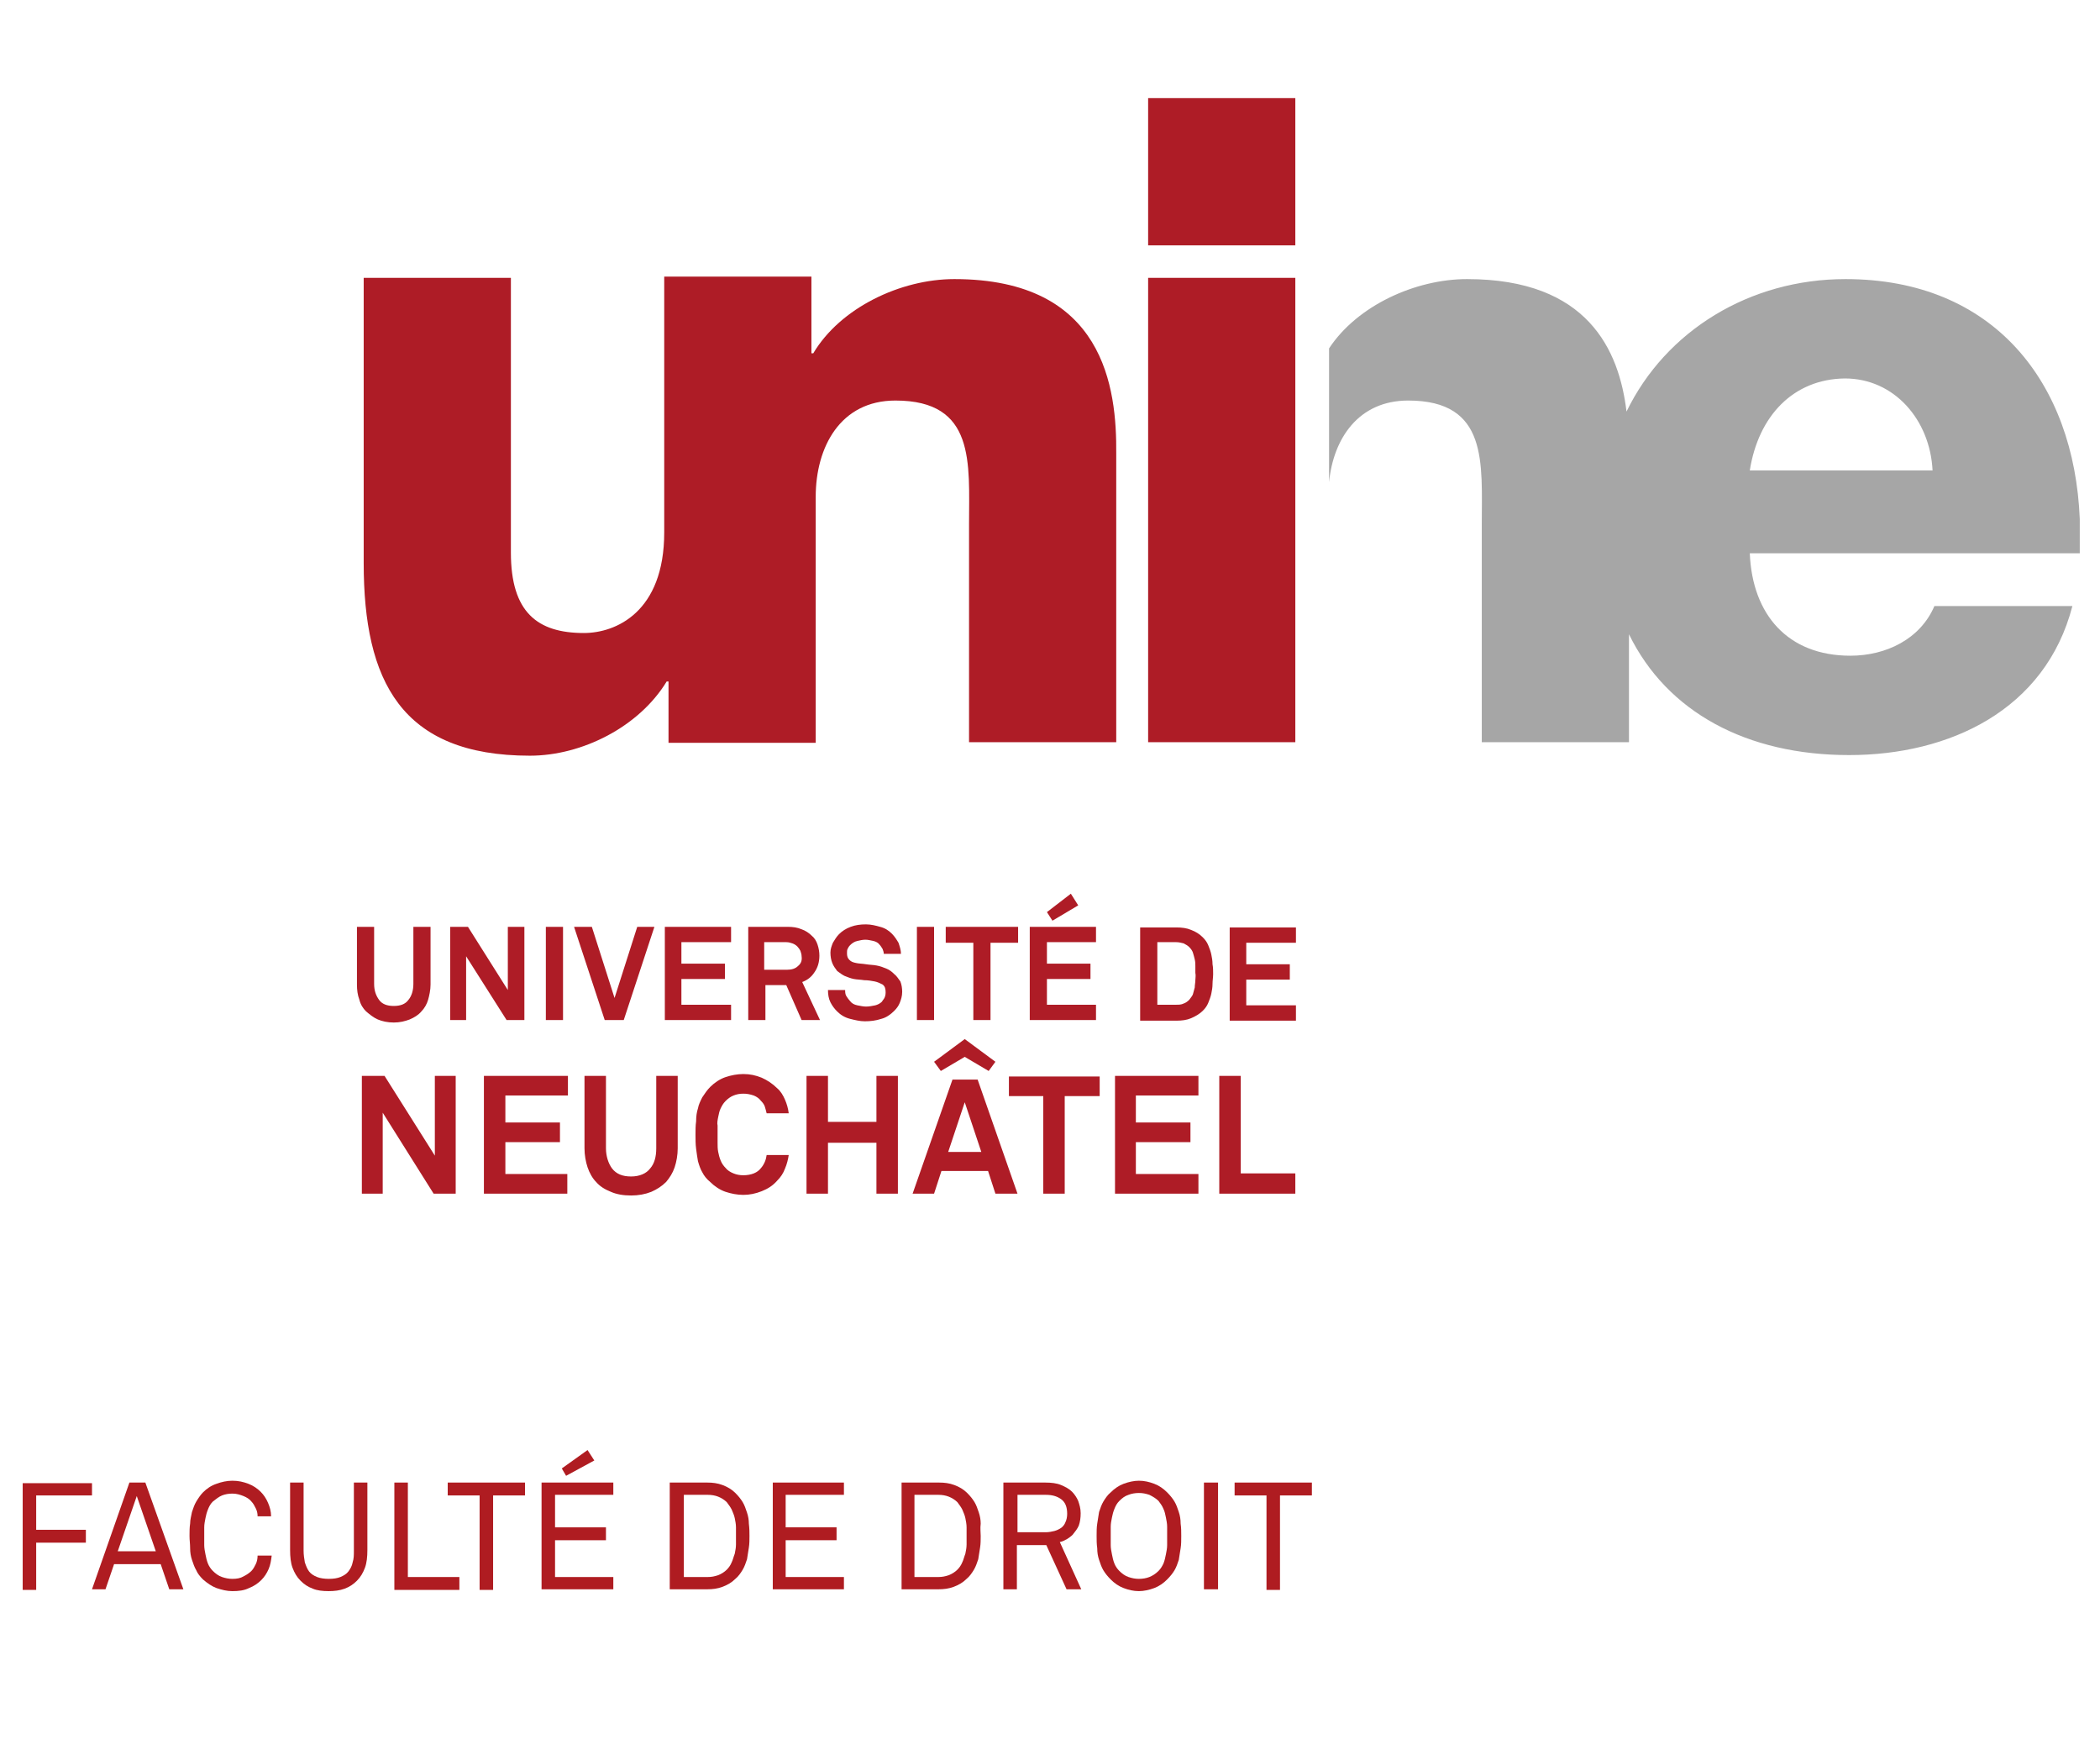
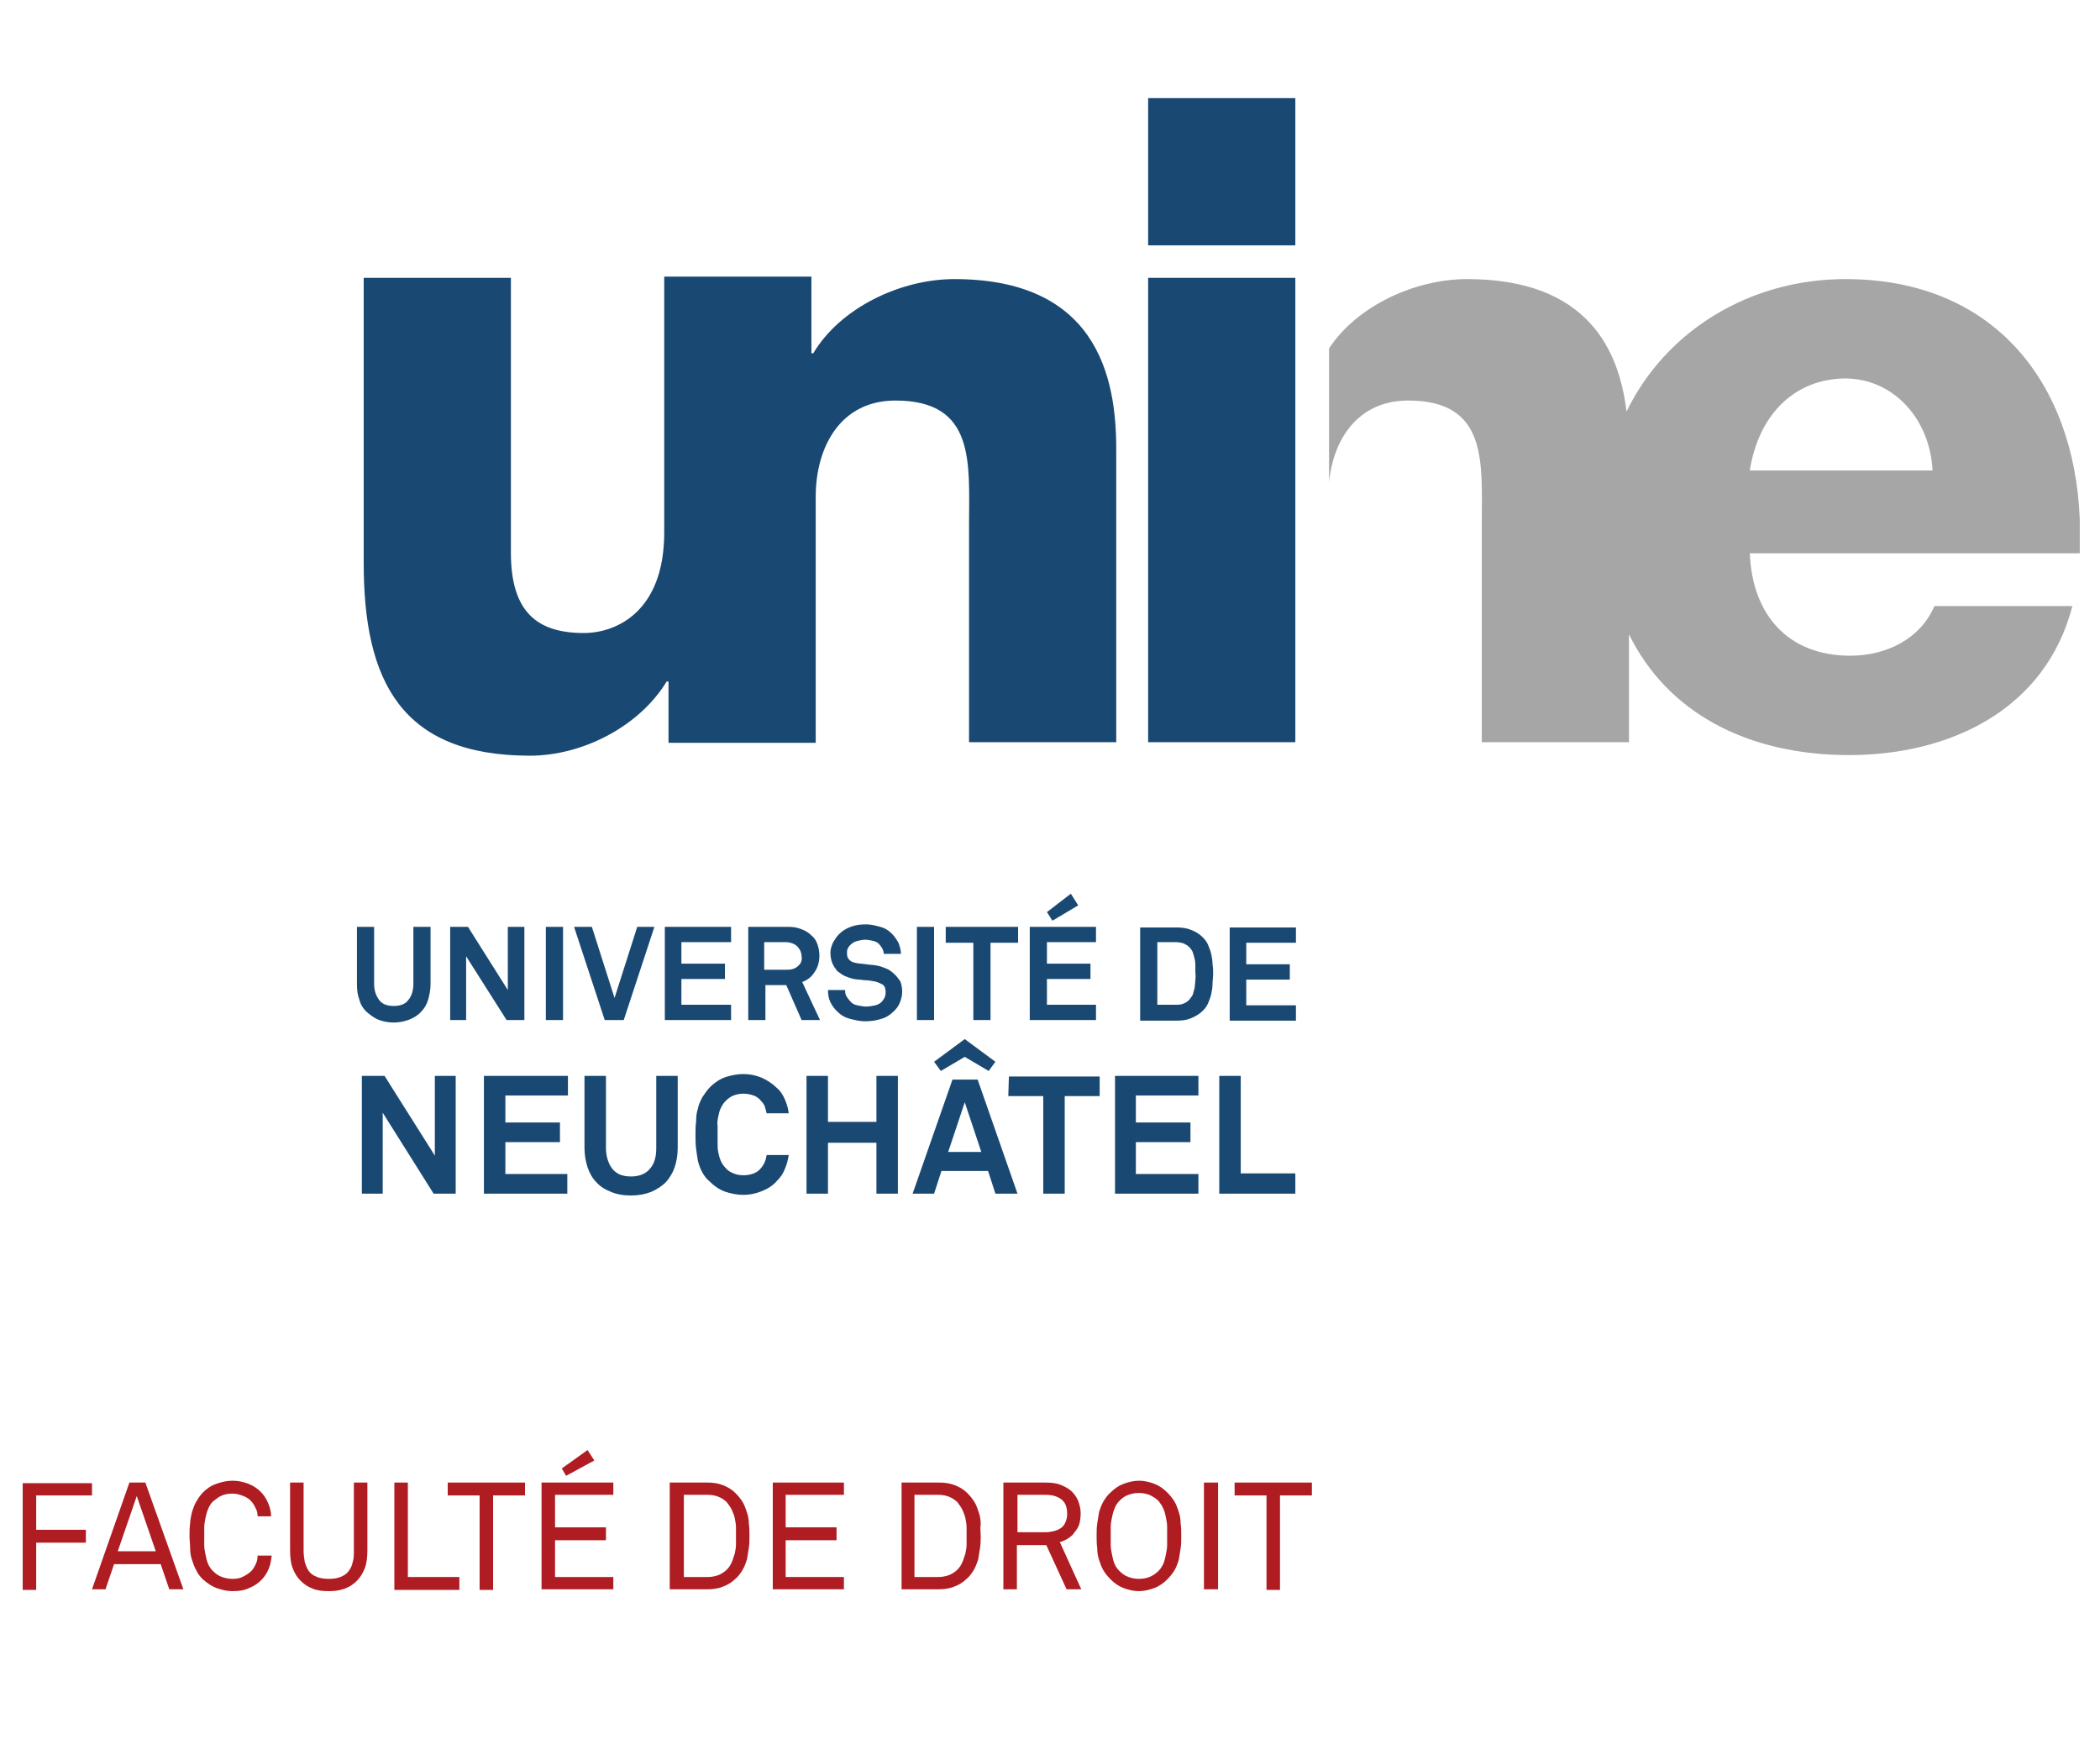
<svg xmlns="http://www.w3.org/2000/svg" version="1.1" id="Calque_1" x="0px" y="0px" viewBox="0 0 342.4 283.5" style="enable-background:new 0 0 342.4 283.5;" xml:space="preserve">
  <style type="text/css">
	.st0{fill:#AF1C21;}
- 	.st1{fill:#AE1C26;}
+ 	.st1{fill:#194972;}
	.st2{fill:#A6A6A6;}
</style>
  <g>
    <g>
-       <g>
-         <path class="st0" d="M5.9,243.7v5.7H14v2.1H5.9v7.7H3.7v-17.4h11.3v2H5.9z" />
-         <path class="st0" d="M27.6,259.1l-1.4-4.1h-7.6l-1.4,4.1H15l6.1-17.4h2.6l6.2,17.4H27.6z M22.3,243.9l-3.1,9h6.2L22.3,243.9z" />
-         <path class="st0" d="M43.8,255.8c-0.3,0.7-0.7,1.3-1.2,1.8c-0.5,0.5-1.2,1-2,1.3c-0.8,0.4-1.7,0.5-2.7,0.5     c-0.9,0-1.7-0.2-2.6-0.5c-0.8-0.3-1.5-0.8-2.2-1.4c-0.5-0.5-0.9-1-1.1-1.5c-0.3-0.5-0.5-1.1-0.7-1.7c-0.2-0.6-0.3-1.2-0.3-1.9     c0-0.7-0.1-1.3-0.1-2c0-0.7,0-1.4,0.1-2c0-0.7,0.2-1.3,0.3-1.9c0.2-0.6,0.4-1.2,0.7-1.7c0.3-0.5,0.7-1.1,1.1-1.5     c0.6-0.6,1.3-1.1,2.2-1.4c0.8-0.3,1.7-0.5,2.6-0.5c1,0,1.8,0.2,2.6,0.5c0.8,0.3,1.5,0.8,2,1.3c0.5,0.5,0.9,1.1,1.2,1.8     c0.3,0.7,0.5,1.4,0.5,2.2H42c0-0.5-0.1-0.9-0.3-1.3c-0.2-0.4-0.4-0.8-0.7-1.1c-0.3-0.4-0.8-0.7-1.3-0.9c-0.5-0.2-1.1-0.4-1.8-0.4     c-0.6,0-1.2,0.1-1.7,0.3s-1,0.6-1.5,1c-0.4,0.4-0.6,0.8-0.8,1.3c-0.2,0.5-0.3,0.9-0.4,1.4c-0.1,0.5-0.2,1-0.2,1.5     c0,0.5,0,1,0,1.5c0,0.5,0,0.9,0,1.4c0,0.5,0.1,1,0.2,1.5c0.1,0.5,0.2,1,0.4,1.5c0.2,0.5,0.5,0.9,0.8,1.2c0.4,0.4,0.9,0.8,1.5,1     c0.6,0.2,1.1,0.3,1.7,0.3c0.7,0,1.3-0.1,1.8-0.4c0.6-0.3,1-0.6,1.3-0.9c0.3-0.3,0.5-0.7,0.7-1.1c0.2-0.4,0.3-0.9,0.3-1.4h2.3     C44.2,254.4,44.1,255.1,43.8,255.8z" />
-         <path class="st0" d="M59.5,255.6c-0.3,0.8-0.7,1.5-1.3,2.1c-0.6,0.6-1.2,1-2,1.3c-0.8,0.3-1.7,0.4-2.6,0.4c-1,0-1.9-0.1-2.6-0.4     c-0.8-0.3-1.4-0.7-2-1.3c-0.6-0.6-1-1.3-1.3-2.1c-0.3-0.8-0.4-1.8-0.4-2.9v-11h2.2v11.1c0,0.7,0.1,1.3,0.2,1.9     c0.2,0.6,0.4,1.1,0.7,1.5c0.3,0.4,0.8,0.7,1.3,0.9c0.5,0.2,1.2,0.3,1.9,0.3c0.8,0,1.4-0.1,1.9-0.3c0.5-0.2,1-0.5,1.3-0.9     c0.3-0.4,0.6-0.9,0.7-1.5c0.2-0.6,0.2-1.2,0.2-1.9v-11.1h2.2v11C59.9,253.8,59.8,254.8,59.5,255.6z" />
-         <path class="st0" d="M64.3,259.1v-17.4h2.2v15.4h8.4v2.1H64.3z" />
-         <path class="st0" d="M80.4,243.8v15.4h-2.2v-15.4H73v-2.1h12.6v2.1H80.4z" />
-         <path class="st0" d="M88.3,259.1v-17.4H100v2h-9.5v5.3h8.3v2.1h-8.3v6h9.5v2H88.3z M92.3,240.6l-0.7-1.2l4.2-3l1.1,1.7     L92.3,240.6z" />
-         <path class="st0" d="M122.2,250.4c0,0.6,0,1.3-0.1,1.9c-0.1,0.6-0.2,1.3-0.3,1.9c-0.2,0.6-0.4,1.2-0.7,1.7     c-0.3,0.5-0.7,1.1-1.2,1.5c-0.6,0.6-1.3,1-2.1,1.3c-0.8,0.3-1.6,0.4-2.5,0.4h-6.1v-17.4h6.1c0.9,0,1.7,0.1,2.5,0.4     c0.8,0.3,1.5,0.7,2.1,1.3c0.5,0.5,0.9,1,1.2,1.5c0.3,0.5,0.5,1.1,0.7,1.7c0.2,0.6,0.3,1.2,0.3,1.8     C122.2,249.2,122.2,249.8,122.2,250.4z M120,250.4c0-0.5,0-0.9,0-1.4c0-0.5-0.1-1-0.2-1.5c-0.1-0.5-0.3-0.9-0.5-1.4     c-0.2-0.4-0.5-0.8-0.8-1.2c-0.4-0.4-0.9-0.7-1.4-0.9c-0.5-0.2-1.1-0.3-1.7-0.3h-3.9v13.4h3.9c0.6,0,1.1-0.1,1.7-0.3     c0.5-0.2,1-0.5,1.4-0.9c0.3-0.3,0.6-0.7,0.8-1.2c0.2-0.4,0.3-0.9,0.5-1.4c0.1-0.5,0.2-1,0.2-1.5C120,251.4,120,250.9,120,250.4z" />
-         <path class="st0" d="M126,259.1v-17.4h11.6v2h-9.5v5.3h8.3v2.1h-8.3v6h9.5v2H126z" />
-         <path class="st0" d="M159.9,250.4c0,0.6,0,1.3-0.1,1.9c-0.1,0.6-0.2,1.3-0.3,1.9c-0.2,0.6-0.4,1.2-0.7,1.7     c-0.3,0.5-0.7,1.1-1.2,1.5c-0.6,0.6-1.3,1-2.1,1.3c-0.8,0.3-1.6,0.4-2.5,0.4H147v-17.4h6.1c0.9,0,1.7,0.1,2.5,0.4     c0.8,0.3,1.5,0.7,2.1,1.3c0.5,0.5,0.9,1,1.2,1.5c0.3,0.5,0.5,1.1,0.7,1.7c0.2,0.6,0.3,1.2,0.3,1.8     C159.8,249.2,159.9,249.8,159.9,250.4z M157.6,250.4c0-0.5,0-0.9,0-1.4c0-0.5-0.1-1-0.2-1.5c-0.1-0.5-0.3-0.9-0.5-1.4     c-0.2-0.4-0.5-0.8-0.8-1.2c-0.4-0.4-0.9-0.7-1.4-0.9c-0.5-0.2-1.1-0.3-1.7-0.3h-3.9v13.4h3.9c0.6,0,1.1-0.1,1.7-0.3     c0.5-0.2,1-0.5,1.4-0.9c0.3-0.3,0.6-0.7,0.8-1.2c0.2-0.4,0.3-0.9,0.5-1.4c0.1-0.5,0.2-1,0.2-1.5     C157.6,251.4,157.6,250.9,157.6,250.4z" />
-         <path class="st0" d="M173.9,259.1l-3.3-7.2h-4.8v7.2h-2.2v-17.4h6.8c1,0,1.9,0.1,2.6,0.4c0.7,0.3,1.3,0.6,1.8,1.1     c0.4,0.4,0.8,1,1,1.5c0.2,0.6,0.4,1.2,0.4,2c0,0.8-0.1,1.4-0.3,2c-0.2,0.5-0.6,1-1,1.5c-0.3,0.3-0.6,0.5-0.9,0.7     c-0.4,0.2-0.7,0.4-1.2,0.5l3.5,7.7H173.9z M174,246.8c0-1.1-0.3-1.9-1-2.4c-0.7-0.5-1.5-0.7-2.5-0.7h-4.6v6.1h4.6     c0.5,0,1-0.1,1.4-0.2c0.4-0.1,0.8-0.3,1.1-0.5c0.3-0.2,0.6-0.6,0.7-0.9C173.9,247.8,174,247.3,174,246.8z" />
-         <path class="st0" d="M192.6,250.4c0,0.7,0,1.4-0.1,2c-0.1,0.7-0.2,1.3-0.3,1.9c-0.2,0.6-0.4,1.2-0.7,1.7c-0.3,0.5-0.7,1-1.2,1.5     c-0.6,0.6-1.3,1.1-2.1,1.4c-0.8,0.3-1.7,0.5-2.5,0.5c-0.9,0-1.7-0.2-2.5-0.5c-0.8-0.3-1.5-0.8-2.1-1.4c-0.5-0.5-0.9-1-1.2-1.5     c-0.3-0.5-0.5-1.1-0.7-1.7c-0.2-0.6-0.3-1.2-0.3-1.9c-0.1-0.7-0.1-1.3-0.1-2c0-0.7,0-1.4,0.1-2c0.1-0.7,0.2-1.3,0.3-1.9     c0.2-0.6,0.4-1.2,0.7-1.7c0.3-0.5,0.7-1.1,1.2-1.5c0.6-0.6,1.3-1.1,2.1-1.4c0.8-0.3,1.7-0.5,2.5-0.5c0.9,0,1.7,0.2,2.5,0.5     c0.8,0.3,1.5,0.8,2.1,1.4c0.5,0.5,0.9,1,1.2,1.5c0.3,0.5,0.5,1.1,0.7,1.7c0.2,0.6,0.3,1.2,0.3,1.9     C192.6,249.1,192.6,249.7,192.6,250.4z M190.3,250.4c0-0.5,0-0.9,0-1.5c0-0.5-0.1-1-0.2-1.5c-0.1-0.5-0.2-1-0.4-1.4     c-0.2-0.5-0.5-0.9-0.8-1.3c-0.4-0.4-0.9-0.7-1.5-1c-0.6-0.2-1.1-0.3-1.7-0.3c-0.6,0-1.2,0.1-1.7,0.3c-0.6,0.2-1,0.5-1.5,1     c-0.4,0.4-0.6,0.8-0.8,1.3c-0.2,0.5-0.3,0.9-0.4,1.4c-0.1,0.5-0.2,1-0.2,1.5c0,0.5,0,1,0,1.5c0,0.5,0,0.9,0,1.5     c0,0.5,0.1,1,0.2,1.5c0.1,0.5,0.2,1,0.4,1.5c0.2,0.5,0.5,0.9,0.8,1.2c0.4,0.4,0.9,0.8,1.5,1c0.6,0.2,1.1,0.3,1.7,0.3     c0.6,0,1.2-0.1,1.7-0.3c0.5-0.2,1-0.5,1.5-1c0.4-0.4,0.6-0.8,0.8-1.2c0.2-0.5,0.3-1,0.4-1.5c0.1-0.5,0.2-1,0.2-1.5     C190.3,251.4,190.3,250.9,190.3,250.4z" />
-         <path class="st0" d="M196.3,259.1v-17.4h2.3v17.4H196.3z" />
-         <path class="st0" d="M208.7,243.8v15.4h-2.2v-15.4h-5.2v-2.1h12.6v2.1H208.7z" />
-       </g>
+       <path class="st0" d="M5.9,243.7v5.7H14v2.1H5.9v7.7H3.7v-17.4H15v2H5.9V243.7z" />
+       <path class="st0" d="M27.6,259.1l-1.4-4.1h-7.6l-1.4,4.1H15l6.1-17.4h2.6l6.2,17.4H27.6z M22.3,243.9l-3.1,9h6.2L22.3,243.9z" />
+       <path class="st0" d="M43.8,255.8c-0.3,0.7-0.7,1.3-1.2,1.8s-1.2,1-2,1.3c-0.8,0.4-1.7,0.5-2.7,0.5c-0.9,0-1.7-0.2-2.6-0.5    c-0.8-0.3-1.5-0.8-2.2-1.4c-0.5-0.5-0.9-1-1.1-1.5c-0.3-0.5-0.5-1.1-0.7-1.7c-0.2-0.6-0.3-1.2-0.3-1.9s-0.1-1.3-0.1-2s0-1.4,0.1-2    c0-0.7,0.2-1.3,0.3-1.9c0.2-0.6,0.4-1.2,0.7-1.7s0.7-1.1,1.1-1.5c0.6-0.6,1.3-1.1,2.2-1.4c0.8-0.3,1.7-0.5,2.6-0.5    c1,0,1.8,0.2,2.6,0.5s1.5,0.8,2,1.3s0.9,1.1,1.2,1.8s0.5,1.4,0.5,2.2H42c0-0.5-0.1-0.9-0.3-1.3c-0.2-0.4-0.4-0.8-0.7-1.1    c-0.3-0.4-0.8-0.7-1.3-0.9s-1.1-0.4-1.8-0.4c-0.6,0-1.2,0.1-1.7,0.3s-1,0.6-1.5,1c-0.4,0.4-0.6,0.8-0.8,1.3s-0.3,0.9-0.4,1.4    c-0.1,0.5-0.2,1-0.2,1.5s0,1,0,1.5s0,0.9,0,1.4s0.1,1,0.2,1.5c0.1,0.5,0.2,1,0.4,1.5s0.5,0.9,0.8,1.2c0.4,0.4,0.9,0.8,1.5,1    s1.1,0.3,1.7,0.3c0.7,0,1.3-0.1,1.8-0.4c0.6-0.3,1-0.6,1.3-0.9c0.3-0.3,0.5-0.7,0.7-1.1c0.2-0.4,0.3-0.9,0.3-1.4h2.3    C44.2,254.4,44.1,255.1,43.8,255.8z" />
+       <path class="st0" d="M59.5,255.6c-0.3,0.8-0.7,1.5-1.3,2.1s-1.2,1-2,1.3s-1.7,0.4-2.6,0.4c-1,0-1.9-0.1-2.6-0.4    c-0.8-0.3-1.4-0.7-2-1.3c-0.6-0.6-1-1.3-1.3-2.1c-0.3-0.8-0.4-1.8-0.4-2.9v-11h2.2v11.1c0,0.7,0.1,1.3,0.2,1.9    c0.2,0.6,0.4,1.1,0.7,1.5s0.8,0.7,1.3,0.9c0.5,0.2,1.2,0.3,1.9,0.3c0.8,0,1.4-0.1,1.9-0.3c0.5-0.2,1-0.5,1.3-0.9s0.6-0.9,0.7-1.5    c0.2-0.6,0.2-1.2,0.2-1.9v-11.1h2.2v11C59.9,253.8,59.8,254.8,59.5,255.6z" />
+       <path class="st0" d="M64.3,259.1v-17.4h2.2v15.4h8.4v2.1H64.3V259.1z" />
+       <path class="st0" d="M80.4,243.8v15.4h-2.2v-15.4H73v-2.1h12.6v2.1L80.4,243.8L80.4,243.8z" />
+       <path class="st0" d="M88.3,259.1v-17.4H100v2h-9.5v5.3h8.3v2.1h-8.3v6h9.5v2L88.3,259.1L88.3,259.1z M92.3,240.6l-0.7-1.2l4.2-3    l1.1,1.7L92.3,240.6z" />
+       <path class="st0" d="M122.2,250.4c0,0.6,0,1.3-0.1,1.9c-0.1,0.6-0.2,1.3-0.3,1.9c-0.2,0.6-0.4,1.2-0.7,1.7    c-0.3,0.5-0.7,1.1-1.2,1.5c-0.6,0.6-1.3,1-2.1,1.3c-0.8,0.3-1.6,0.4-2.5,0.4h-6.1v-17.4h6.1c0.9,0,1.7,0.1,2.5,0.4    c0.8,0.3,1.5,0.7,2.1,1.3c0.5,0.5,0.9,1,1.2,1.5c0.3,0.5,0.5,1.1,0.7,1.7c0.2,0.6,0.3,1.2,0.3,1.8    C122.2,249.2,122.2,249.8,122.2,250.4z M120,250.4c0-0.5,0-0.9,0-1.4s-0.1-1-0.2-1.5s-0.3-0.9-0.5-1.4c-0.2-0.4-0.5-0.8-0.8-1.2    c-0.4-0.4-0.9-0.7-1.4-0.9s-1.1-0.3-1.7-0.3h-3.9v13.4h3.9c0.6,0,1.1-0.1,1.7-0.3c0.5-0.2,1-0.5,1.4-0.9c0.3-0.3,0.6-0.7,0.8-1.2    c0.2-0.4,0.3-0.9,0.5-1.4c0.1-0.5,0.2-1,0.2-1.5C120,251.4,120,250.9,120,250.4z" />
+       <path class="st0" d="M126,259.1v-17.4h11.6v2h-9.5v5.3h8.3v2.1h-8.3v6h9.5v2L126,259.1L126,259.1z" />
+       <path class="st0" d="M159.9,250.4c0,0.6,0,1.3-0.1,1.9c-0.1,0.6-0.2,1.3-0.3,1.9c-0.2,0.6-0.4,1.2-0.7,1.7    c-0.3,0.5-0.7,1.1-1.2,1.5c-0.6,0.6-1.3,1-2.1,1.3s-1.6,0.4-2.5,0.4h-6v-17.4h6.1c0.9,0,1.7,0.1,2.5,0.4c0.8,0.3,1.5,0.7,2.1,1.3    c0.5,0.5,0.9,1,1.2,1.5s0.5,1.1,0.7,1.7c0.2,0.6,0.3,1.2,0.3,1.8C159.8,249.2,159.9,249.8,159.9,250.4z M157.6,250.4    c0-0.5,0-0.9,0-1.4s-0.1-1-0.2-1.5c-0.1-0.5-0.3-0.9-0.5-1.4c-0.2-0.4-0.5-0.8-0.8-1.2c-0.4-0.4-0.9-0.7-1.4-0.9s-1.1-0.3-1.7-0.3    h-3.9v13.4h3.9c0.6,0,1.1-0.1,1.7-0.3c0.5-0.2,1-0.5,1.4-0.9c0.3-0.3,0.6-0.7,0.8-1.2c0.2-0.4,0.3-0.9,0.5-1.4    c0.1-0.5,0.2-1,0.2-1.5C157.6,251.4,157.6,250.9,157.6,250.4z" />
+       <path class="st0" d="M173.9,259.1l-3.3-7.2h-4.8v7.2h-2.2v-17.4h6.8c1,0,1.9,0.1,2.6,0.4c0.7,0.3,1.3,0.6,1.8,1.1    c0.4,0.4,0.8,1,1,1.5c0.2,0.6,0.4,1.2,0.4,2s-0.1,1.4-0.3,2c-0.2,0.5-0.6,1-1,1.5c-0.3,0.3-0.6,0.5-0.9,0.7    c-0.4,0.2-0.7,0.4-1.2,0.5l3.5,7.7H173.9z M174,246.8c0-1.1-0.3-1.9-1-2.4s-1.5-0.7-2.5-0.7h-4.6v6.1h4.6c0.5,0,1-0.1,1.4-0.2    c0.4-0.1,0.8-0.3,1.1-0.5s0.6-0.6,0.7-0.9C173.9,247.8,174,247.3,174,246.8z" />
+       <path class="st0" d="M192.6,250.4c0,0.7,0,1.4-0.1,2c-0.1,0.7-0.2,1.3-0.3,1.9c-0.2,0.6-0.4,1.2-0.7,1.7c-0.3,0.5-0.7,1-1.2,1.5    c-0.6,0.6-1.3,1.1-2.1,1.4s-1.7,0.5-2.5,0.5c-0.9,0-1.7-0.2-2.5-0.5s-1.5-0.8-2.1-1.4c-0.5-0.5-0.9-1-1.2-1.5s-0.5-1.1-0.7-1.7    c-0.2-0.6-0.3-1.2-0.3-1.9c-0.1-0.7-0.1-1.3-0.1-2s0-1.4,0.1-2c0.1-0.7,0.2-1.3,0.3-1.9c0.2-0.6,0.4-1.2,0.7-1.7s0.7-1.1,1.2-1.5    c0.6-0.6,1.3-1.1,2.1-1.4c0.8-0.3,1.7-0.5,2.5-0.5c0.9,0,1.7,0.2,2.5,0.5s1.5,0.8,2.1,1.4c0.5,0.5,0.9,1,1.2,1.5s0.5,1.1,0.7,1.7    c0.2,0.6,0.3,1.2,0.3,1.9C192.6,249.1,192.6,249.7,192.6,250.4z M190.3,250.4c0-0.5,0-0.9,0-1.5c0-0.5-0.1-1-0.2-1.5    c-0.1-0.5-0.2-1-0.4-1.4c-0.2-0.5-0.5-0.9-0.8-1.3c-0.4-0.4-0.9-0.7-1.5-1c-0.6-0.2-1.1-0.3-1.7-0.3c-0.6,0-1.2,0.1-1.7,0.3    c-0.6,0.2-1,0.5-1.5,1c-0.4,0.4-0.6,0.8-0.8,1.3s-0.3,0.9-0.4,1.4c-0.1,0.5-0.2,1-0.2,1.5s0,1,0,1.5s0,0.9,0,1.5    c0,0.5,0.1,1,0.2,1.5c0.1,0.5,0.2,1,0.4,1.5s0.5,0.9,0.8,1.2c0.4,0.4,0.9,0.8,1.5,1s1.1,0.3,1.7,0.3c0.6,0,1.2-0.1,1.7-0.3    c0.5-0.2,1-0.5,1.5-1c0.4-0.4,0.6-0.8,0.8-1.2c0.2-0.5,0.3-1,0.4-1.5c0.1-0.5,0.2-1,0.2-1.5C190.3,251.4,190.3,250.9,190.3,250.4z    " />
+       <path class="st0" d="M196.3,259.1v-17.4h2.3v17.4H196.3z" />
+       <path class="st0" d="M208.7,243.8v15.4h-2.2v-15.4h-5.2v-2.1h12.6v2.1L208.7,243.8L208.7,243.8z" />
    </g>
-     <g>
-       <path class="st1" d="M187.2,121h24V45.3h-24V121z M155.6,45.5c-8.8,0-18.6,4.7-23,12.1h-0.3l0-9.7c0,0,0,0,0,0c0,0,0,0,0-0.1    c0-0.1,0-0.2,0-0.3c0-0.8,0-1.5,0-2.4h-24v41.7c0,13-7.9,16.4-13.1,16.4c-7.6,0-11.9-3.4-11.9-13.1V45.3h-24v46.5    c0,19.2,6.1,31.4,27.1,31.4c8.5,0,17.8-4.7,22.3-12.1h0.3v10h24V81c0-8.1,4-15.7,13-15.7c13.1,0,12,10.2,12,20.2V121h24v-47    C182.1,63.3,180.1,45.5,155.6,45.5z M132.4,48c0,7.7,0,9.7,0,9.7S132.4,57.7,132.4,48z M187.2,16v24h24V16H187.2z" />
-       <path class="st2" d="M285.3,76.7h29.8c-0.4-8.2-6.2-15-14.3-15C292.4,61.8,286.7,67.8,285.3,76.7z M339.1,84.6v5.4l0,0.2h-53.8    c0.4,10,6.2,16.7,16.4,16.7c5.8,0,11.4-2.7,13.7-8.1h22.5c-4.4,17-20.1,24.3-36.4,24.3c-16.7,0-29.7-7-35.9-19.7V121h-24V85.5    c0-10,1.1-20.2-12-20.2c-8.1,0-12.2,6.2-12.9,13.3V56.8c4.6-7,14.1-11.3,22.5-11.3c19.7,0,24.8,11.6,26,21.6    c6.4-13.2,20.1-21.6,35.7-21.6C325.1,45.5,338.2,62.4,339.1,84.6z" />
-     </g>
-     <path class="st1" d="M130.8,160.1c0.8-0.3,1.5-0.8,2-1.6c0.5-0.7,0.8-1.6,0.8-2.7c0-0.6-0.1-1.2-0.3-1.8c-0.2-0.6-0.5-1.1-1-1.5   c-0.4-0.4-1-0.8-1.6-1c-0.7-0.3-1.4-0.4-2.3-0.4h-6.4v15.2h2.8v-5.7h3.4l2.5,5.7h3L130.8,160.1z M130.1,157.5   c-0.4,0.4-1,0.6-1.8,0.6h-3.7v-4.5h3.6c0.4,0,0.7,0.1,1,0.2c0.3,0.1,0.6,0.3,0.8,0.5c0.2,0.2,0.4,0.5,0.5,0.7   c0.1,0.3,0.2,0.6,0.2,0.9C130.8,156.6,130.6,157.1,130.1,157.5z M61.6,166.2c0.7,0.3,1.6,0.5,2.6,0.5c1,0,1.8-0.2,2.6-0.5   c0.7-0.3,1.4-0.7,1.9-1.3c0.5-0.5,0.9-1.2,1.1-1.9c0.2-0.7,0.4-1.6,0.4-2.5v-9.4h-2.8v9.3c0,1.1-0.3,2-0.8,2.6   c-0.5,0.7-1.3,1-2.4,1c-1.1,0-1.9-0.3-2.4-1c-0.5-0.7-0.8-1.5-0.8-2.6v-9.3h-2.8v9.4c0,0.9,0.1,1.7,0.4,2.5   c0.2,0.8,0.6,1.4,1.1,1.9C60.3,165.4,60.9,165.9,61.6,166.2z M85.5,166.3v-15.2h-2.7v10.3l-6.5-10.3h-2.9v15.2H76v-10.4l6.6,10.4   H85.5z M91.8,151.1H89v15.2h2.8V151.1z M101.7,166.3l5-15.2h-2.8l-3.7,11.6l-3.7-11.6h-2.9l5,15.2H101.7z M119.2,163.8h-8.1v-4.2   h7.1v-2.5h-7.1v-3.5h8.1v-2.5h-10.8v15.2h10.8V163.8z M175.8,147.6l-1.2-1.9l-3.9,3l0.9,1.4L175.8,147.6z M152.3,151.1h-2.8v15.2   h2.8V151.1z M211.3,153.7v-2.5h-10.8v15.2h10.8v-2.5h-8.1v-4.2h7.1v-2.5h-7.1v-3.5H211.3z M178.7,163.8h-8v-4.2h7.1v-2.5h-7.1v-3.5   h8v-2.5h-10.8v15.2h10.8V163.8z M197.5,155.6c-0.1-0.5-0.3-1-0.5-1.5c-0.2-0.5-0.5-0.9-0.9-1.3c-0.5-0.5-1.1-0.9-1.9-1.2   c-0.7-0.3-1.5-0.4-2.4-0.4h-5.9v15.2h5.9c0.9,0,1.7-0.1,2.4-0.4c0.7-0.3,1.4-0.7,1.9-1.2c0.4-0.4,0.7-0.8,0.9-1.3   c0.2-0.5,0.4-1,0.5-1.5c0.1-0.5,0.2-1,0.2-1.6c0-0.5,0.1-1.1,0.1-1.6c0-0.5,0-1.1-0.1-1.6C197.7,156.6,197.6,156.1,197.5,155.6z    M194.9,159.8c0,0.4-0.1,0.8-0.1,1.2c-0.1,0.4-0.2,0.7-0.3,1.1c-0.1,0.3-0.4,0.6-0.6,0.9c-0.3,0.3-0.6,0.5-0.9,0.6   c-0.4,0.2-0.8,0.2-1.2,0.2h-3.1v-10.2h3.1c0.4,0,0.8,0.1,1.2,0.2c0.4,0.2,0.7,0.4,0.9,0.6c0.3,0.3,0.5,0.6,0.6,0.9   c0.1,0.3,0.2,0.7,0.3,1.1c0.1,0.4,0.1,0.8,0.1,1.1c0,0.4,0,0.7,0,1.1C195,159.1,194.9,159.4,194.9,159.8z M158.7,166.3h2.8v-12.6   h4.5v-2.6h-11.8v2.6h4.5V166.3z M145.8,158.8c-0.4-0.4-0.8-0.7-1.3-0.9c-0.5-0.2-1-0.4-1.6-0.5c-0.5-0.1-1.1-0.1-1.7-0.2   c-0.6-0.1-1.2-0.1-1.6-0.2c-0.5-0.1-0.8-0.2-1.1-0.5c-0.3-0.3-0.4-0.6-0.4-1.1c0-0.3,0-0.5,0.1-0.7c0.1-0.2,0.2-0.4,0.4-0.6   c0.3-0.3,0.7-0.6,1.2-0.7c0.4-0.1,0.9-0.2,1.3-0.2c0.4,0,0.8,0.1,1.3,0.2c0.4,0.1,0.8,0.3,1,0.6c0.2,0.2,0.3,0.4,0.5,0.7   c0.1,0.3,0.2,0.5,0.2,0.8h2.8c0-0.6-0.2-1.2-0.4-1.8c-0.3-0.5-0.6-1-1.1-1.5c-0.5-0.5-1.1-0.9-1.9-1.1c-0.7-0.2-1.5-0.4-2.3-0.4   c-0.9,0-1.7,0.1-2.5,0.4c-0.8,0.3-1.4,0.7-1.9,1.2c-0.4,0.4-0.7,0.9-1,1.4c-0.2,0.5-0.4,1-0.4,1.6c0,0.6,0.1,1.2,0.3,1.7   c0.2,0.5,0.5,0.9,0.8,1.3c0.4,0.3,0.8,0.6,1.2,0.8c0.5,0.2,1,0.4,1.5,0.5c0.5,0.1,1.1,0.1,1.7,0.2c0.6,0,1.2,0.1,1.7,0.2   c0.5,0.1,0.9,0.3,1.3,0.5c0.4,0.3,0.5,0.7,0.5,1.3c0,0.4-0.1,0.7-0.2,0.9c-0.1,0.2-0.3,0.4-0.4,0.6c-0.3,0.3-0.7,0.5-1.1,0.6   c-0.5,0.1-1,0.2-1.5,0.2c-0.4,0-0.9-0.1-1.4-0.2c-0.5-0.1-0.9-0.3-1.2-0.7c-0.2-0.2-0.4-0.5-0.6-0.8c-0.2-0.3-0.2-0.7-0.2-1h-2.8   c0,0.7,0.1,1.4,0.4,2c0.3,0.6,0.7,1.1,1.1,1.5c0.6,0.6,1.3,1,2.1,1.2c0.8,0.2,1.6,0.4,2.4,0.4c0.9,0,1.8-0.1,2.7-0.4   c0.8-0.2,1.5-0.7,2.1-1.3c0.4-0.4,0.7-0.8,0.9-1.3c0.2-0.5,0.4-1.1,0.4-1.8c0-0.6-0.1-1.2-0.3-1.7   C146.5,159.6,146.2,159.1,145.8,158.8z M70.9,188.4l-8.2-13H59v19.2h3.4v-13.2l8.3,13.2h3.6v-19.2h-3.4V188.4z M152.3,173.1   l1.1,1.5l3.9-2.3l3.9,2.3l1.1-1.5l-5-3.7L152.3,173.1z M155.3,176l-6.5,18.6h3.5l1.2-3.7h7.6l1.2,3.7h3.6l-6.5-18.6H155.3z    M154.6,187.8l2.7-8.1l2.7,8.1H154.6z M181.8,194.6h13.6v-3.2h-10.2v-5.2h8.9V183h-8.9v-4.4h10.2v-3.2h-13.6V194.6z M164.4,178.7   h5.7v15.9h3.5v-15.9h5.7v-3.2h-14.8V178.7z M202.3,175.4h-3.5v19.2h12.4v-3.3h-8.9V175.4z M117.1,182.1c0.1-0.5,0.2-1,0.4-1.4   c0.2-0.4,0.4-0.8,0.8-1.2c0.4-0.4,0.8-0.7,1.3-0.9c0.5-0.2,1-0.3,1.6-0.3c0.6,0,1.1,0.1,1.7,0.3c0.5,0.2,0.9,0.5,1.2,0.9   c0.3,0.3,0.5,0.6,0.6,0.9c0.1,0.3,0.2,0.7,0.3,1.1h3.6c-0.1-0.8-0.3-1.5-0.6-2.2c-0.3-0.7-0.7-1.4-1.3-1.9   c-0.7-0.7-1.6-1.3-2.5-1.7c-1-0.4-1.9-0.6-3-0.6c-1,0-2,0.2-2.9,0.5c-0.9,0.3-1.8,0.9-2.5,1.6c-0.5,0.5-0.9,1.1-1.3,1.7   c-0.3,0.6-0.6,1.2-0.7,1.8c-0.2,0.6-0.3,1.3-0.3,2.1c-0.1,0.7-0.1,1.5-0.1,2.2c0,0.8,0,1.5,0.1,2.3s0.2,1.4,0.3,2   c0.2,0.7,0.4,1.3,0.7,1.8c0.3,0.6,0.7,1.1,1.3,1.6c0.7,0.7,1.6,1.3,2.5,1.6c0.9,0.3,1.9,0.5,2.9,0.5c1,0,2-0.2,3-0.6   c1-0.4,1.8-0.9,2.5-1.7c0.6-0.6,1-1.2,1.3-2c0.3-0.7,0.5-1.5,0.6-2.2h-3.6c-0.1,0.8-0.4,1.5-0.9,2.1c-0.3,0.4-0.7,0.7-1.2,0.9   c-0.5,0.2-1.1,0.3-1.7,0.3c-0.6,0-1.1-0.1-1.6-0.3c-0.5-0.2-1-0.5-1.3-0.9c-0.3-0.3-0.6-0.7-0.8-1.2s-0.3-0.9-0.4-1.4   c-0.1-0.5-0.1-1-0.1-1.5c0-0.5,0-1,0-1.4c0-0.4,0-0.9,0-1.4C116.9,183.1,117,182.6,117.1,182.1z M142.9,182.9h-7.9v-7.5h-3.5v19.2   h3.5v-8.3h7.9v8.3h3.5v-19.2h-3.5V182.9z M107,187.2c0,1.4-0.3,2.5-1,3.3c-0.6,0.8-1.7,1.3-3.1,1.3c-1.4,0-2.4-0.4-3.1-1.3   c-0.6-0.8-1-2-1-3.3v-11.8h-3.5v11.8c0,1.1,0.2,2.2,0.5,3.1c0.3,0.9,0.8,1.8,1.4,2.4c0.6,0.7,1.4,1.2,2.4,1.6   c0.9,0.4,2,0.6,3.3,0.6c1.2,0,2.3-0.2,3.3-0.6c0.9-0.4,1.7-0.9,2.4-1.6c0.6-0.7,1.1-1.5,1.4-2.4c0.3-0.9,0.5-2,0.5-3.1v-11.8H107   V187.2z M78.9,194.6h13.6v-3.2H82.4v-5.2h8.9V183h-8.9v-4.4h10.2v-3.2H78.9V194.6z" />
  </g>
+   <path class="st1" d="M187.2,121h24V45.3h-24V121z M155.6,45.5c-8.8,0-18.6,4.7-23,12.1h-0.3v-9.7l0,0c0,0,0,0,0-0.1s0-0.2,0-0.3  c0-0.8,0-1.5,0-2.4h-24v41.7c0,13-7.9,16.4-13.1,16.4c-7.6,0-11.9-3.4-11.9-13.1V45.3h-24v46.5c0,19.2,6.1,31.4,27.1,31.4  c8.5,0,17.8-4.7,22.3-12.1h0.3v10h24V81c0-8.1,4-15.7,13-15.7c13.1,0,12,10.2,12,20.2V121h24V74C182.1,63.3,180.1,45.5,155.6,45.5z   M132.4,48c0,7.7,0,9.7,0,9.7S132.4,57.7,132.4,48z M187.2,16v24h24V16H187.2z" />
+   <path class="st2" d="M285.3,76.7h29.8c-0.4-8.2-6.2-15-14.3-15C292.4,61.8,286.7,67.8,285.3,76.7z M339.1,84.6V90v0.2h-53.8  c0.4,10,6.2,16.7,16.4,16.7c5.8,0,11.4-2.7,13.7-8.1h22.5c-4.4,17-20.1,24.3-36.4,24.3c-16.7,0-29.7-7-35.9-19.7V121h-24V85.5  c0-10,1.1-20.2-12-20.2c-8.1,0-12.2,6.2-12.9,13.3V56.8c4.6-7,14.1-11.3,22.5-11.3c19.7,0,24.8,11.6,26,21.6  c6.4-13.2,20.1-21.6,35.7-21.6C325.1,45.5,338.2,62.4,339.1,84.6z" />
+   <path class="st1" d="M130.8,160.1c0.8-0.3,1.5-0.8,2-1.6c0.5-0.7,0.8-1.6,0.8-2.7c0-0.6-0.1-1.2-0.3-1.8s-0.5-1.1-1-1.5  c-0.4-0.4-1-0.8-1.6-1c-0.7-0.3-1.4-0.4-2.3-0.4H122v15.2h2.8v-5.7h3.4l2.5,5.7h3L130.8,160.1z M130.1,157.5c-0.4,0.4-1,0.6-1.8,0.6  h-3.7v-4.5h3.6c0.4,0,0.7,0.1,1,0.2c0.3,0.1,0.6,0.3,0.8,0.5s0.4,0.5,0.5,0.7c0.1,0.3,0.2,0.6,0.2,0.9  C130.8,156.6,130.6,157.1,130.1,157.5z M61.6,166.2c0.7,0.3,1.6,0.5,2.6,0.5s1.8-0.2,2.6-0.5c0.7-0.3,1.4-0.7,1.9-1.3  c0.5-0.5,0.9-1.2,1.1-1.9s0.4-1.6,0.4-2.5v-9.4h-2.8v9.3c0,1.1-0.3,2-0.8,2.6c-0.5,0.7-1.3,1-2.4,1s-1.9-0.3-2.4-1s-0.8-1.5-0.8-2.6  v-9.3h-2.8v9.4c0,0.9,0.1,1.7,0.4,2.5c0.2,0.8,0.6,1.4,1.1,1.9C60.3,165.4,60.9,165.9,61.6,166.2z M85.5,166.3v-15.2h-2.7v10.3  l-6.5-10.3h-2.9v15.2H76v-10.4l6.6,10.4H85.5z M91.8,151.1H89v15.2h2.8V151.1z M101.7,166.3l5-15.2h-2.8l-3.7,11.6l-3.7-11.6h-2.9  l5,15.2H101.7z M119.2,163.8h-8.1v-4.2h7.1v-2.5h-7.1v-3.5h8.1v-2.5h-10.8v15.2h10.8V163.8z M175.8,147.6l-1.2-1.9l-3.9,3l0.9,1.4  L175.8,147.6z M152.3,151.1h-2.8v15.2h2.8V151.1z M211.3,153.7v-2.5h-10.8v15.2h10.8v-2.5h-8.1v-4.2h7.1v-2.5h-7.1v-3.5H211.3z   M178.7,163.8h-8v-4.2h7.1v-2.5h-7.1v-3.5h8v-2.5h-10.8v15.2h10.8V163.8z M197.5,155.6c-0.1-0.5-0.3-1-0.5-1.5s-0.5-0.9-0.9-1.3  c-0.5-0.5-1.1-0.9-1.9-1.2c-0.7-0.3-1.5-0.4-2.4-0.4h-5.9v15.2h5.9c0.9,0,1.7-0.1,2.4-0.4c0.7-0.3,1.4-0.7,1.9-1.2  c0.4-0.4,0.7-0.8,0.9-1.3s0.4-1,0.5-1.5s0.2-1,0.2-1.6c0-0.5,0.1-1.1,0.1-1.6s0-1.1-0.1-1.6C197.7,156.6,197.6,156.1,197.5,155.6z   M194.9,159.8c0,0.4-0.1,0.8-0.1,1.2c-0.1,0.4-0.2,0.7-0.3,1.1c-0.1,0.3-0.4,0.6-0.6,0.9c-0.3,0.3-0.6,0.5-0.9,0.6  c-0.4,0.2-0.8,0.2-1.2,0.2h-3.1v-10.2h3.1c0.4,0,0.8,0.1,1.2,0.2c0.4,0.2,0.7,0.4,0.9,0.6c0.3,0.3,0.5,0.6,0.6,0.9  c0.1,0.3,0.2,0.7,0.3,1.1c0.1,0.4,0.1,0.8,0.1,1.1c0,0.4,0,0.7,0,1.1C195,159.1,194.9,159.4,194.9,159.8z M158.7,166.3h2.8v-12.6  h4.5v-2.6h-11.8v2.6h4.5V166.3z M145.8,158.8c-0.4-0.4-0.8-0.7-1.3-0.9s-1-0.4-1.6-0.5c-0.5-0.1-1.1-0.1-1.7-0.2  c-0.6-0.1-1.2-0.1-1.6-0.2c-0.5-0.1-0.8-0.2-1.1-0.5s-0.4-0.6-0.4-1.1c0-0.3,0-0.5,0.1-0.7s0.2-0.4,0.4-0.6c0.3-0.3,0.7-0.6,1.2-0.7  c0.4-0.1,0.9-0.2,1.3-0.2c0.4,0,0.8,0.1,1.3,0.2c0.4,0.1,0.8,0.3,1,0.6c0.2,0.2,0.3,0.4,0.5,0.7c0.1,0.3,0.2,0.5,0.2,0.8h2.8  c0-0.6-0.2-1.2-0.4-1.8c-0.3-0.5-0.6-1-1.1-1.5s-1.1-0.9-1.9-1.1c-0.7-0.2-1.5-0.4-2.3-0.4c-0.9,0-1.7,0.1-2.5,0.4  c-0.8,0.3-1.4,0.7-1.9,1.2c-0.4,0.4-0.7,0.9-1,1.4c-0.2,0.5-0.4,1-0.4,1.6s0.1,1.2,0.3,1.7s0.5,0.9,0.8,1.3c0.4,0.3,0.8,0.6,1.2,0.8  c0.5,0.2,1,0.4,1.5,0.5s1.1,0.1,1.7,0.2c0.6,0,1.2,0.1,1.7,0.2c0.5,0.1,0.9,0.3,1.3,0.5c0.4,0.3,0.5,0.7,0.5,1.3  c0,0.4-0.1,0.7-0.2,0.9c-0.1,0.2-0.3,0.4-0.4,0.6c-0.3,0.3-0.7,0.5-1.1,0.6c-0.5,0.1-1,0.2-1.5,0.2c-0.4,0-0.9-0.1-1.4-0.2  c-0.5-0.1-0.9-0.3-1.2-0.7c-0.2-0.2-0.4-0.5-0.6-0.8c-0.2-0.3-0.2-0.7-0.2-1H135c0,0.7,0.1,1.4,0.4,2c0.3,0.6,0.7,1.1,1.1,1.5  c0.6,0.6,1.3,1,2.1,1.2s1.6,0.4,2.4,0.4c0.9,0,1.8-0.1,2.7-0.4c0.8-0.2,1.5-0.7,2.1-1.3c0.4-0.4,0.7-0.8,0.9-1.3s0.4-1.1,0.4-1.8  c0-0.6-0.1-1.2-0.3-1.7C146.5,159.6,146.2,159.1,145.8,158.8z M70.9,188.4l-8.2-13H59v19.2h3.4v-13.2l8.3,13.2h3.6v-19.2h-3.4V188.4  z M152.3,173.1l1.1,1.5l3.9-2.3l3.9,2.3l1.1-1.5l-5-3.7L152.3,173.1z M155.3,176l-6.5,18.6h3.5l1.2-3.7h7.6l1.2,3.7h3.6l-6.5-18.6  H155.3z M154.6,187.8l2.7-8.1l2.7,8.1H154.6z M181.8,194.6h13.6v-3.2h-10.2v-5.2h8.9V183h-8.9v-4.4h10.2v-3.2h-13.6V194.6z   M164.4,178.7h5.7v15.9h3.5v-15.9h5.7v-3.2h-14.8L164.4,178.7L164.4,178.7z M202.3,175.4h-3.5v19.2h12.4v-3.3h-8.9V175.4z   M117.1,182.1c0.1-0.5,0.2-1,0.4-1.4c0.2-0.4,0.4-0.8,0.8-1.2s0.8-0.7,1.3-0.9s1-0.3,1.6-0.3s1.1,0.1,1.7,0.3  c0.5,0.2,0.9,0.5,1.2,0.9c0.3,0.3,0.5,0.6,0.6,0.9c0.1,0.3,0.2,0.7,0.3,1.1h3.6c-0.1-0.8-0.3-1.5-0.6-2.2s-0.7-1.4-1.3-1.9  c-0.7-0.7-1.6-1.3-2.5-1.7c-1-0.4-1.9-0.6-3-0.6c-1,0-2,0.2-2.9,0.5s-1.8,0.9-2.5,1.6c-0.5,0.5-0.9,1.1-1.3,1.7  c-0.3,0.6-0.6,1.2-0.7,1.8c-0.2,0.6-0.3,1.3-0.3,2.1c-0.1,0.7-0.1,1.5-0.1,2.2c0,0.8,0,1.5,0.1,2.3s0.2,1.4,0.3,2  c0.2,0.7,0.4,1.3,0.7,1.8c0.3,0.6,0.7,1.1,1.3,1.6c0.7,0.7,1.6,1.3,2.5,1.6s1.9,0.5,2.9,0.5s2-0.2,3-0.6c1-0.4,1.8-0.9,2.5-1.7  c0.6-0.6,1-1.2,1.3-2c0.3-0.7,0.5-1.5,0.6-2.2H125c-0.1,0.8-0.4,1.5-0.9,2.1c-0.3,0.4-0.7,0.7-1.2,0.9s-1.1,0.3-1.7,0.3  s-1.1-0.1-1.6-0.3s-1-0.5-1.3-0.9c-0.3-0.3-0.6-0.7-0.8-1.2s-0.3-0.9-0.4-1.4s-0.1-1-0.1-1.5s0-1,0-1.4s0-0.9,0-1.4  C116.9,183.1,117,182.6,117.1,182.1z M142.9,182.9H135v-7.5h-3.5v19.2h3.5v-8.3h7.9v8.3h3.5v-19.2h-3.5V182.9z M107,187.2  c0,1.4-0.3,2.5-1,3.3c-0.6,0.8-1.7,1.3-3.1,1.3s-2.4-0.4-3.1-1.3c-0.6-0.8-1-2-1-3.3v-11.8h-3.5v11.8c0,1.1,0.2,2.2,0.5,3.1  c0.3,0.9,0.8,1.8,1.4,2.4c0.6,0.7,1.4,1.2,2.4,1.6c0.9,0.4,2,0.6,3.3,0.6c1.2,0,2.3-0.2,3.3-0.6c0.9-0.4,1.7-0.9,2.4-1.6  c0.6-0.7,1.1-1.5,1.4-2.4s0.5-2,0.5-3.1v-11.8H107V187.2z M78.9,194.6h13.6v-3.2H82.4v-5.2h8.9V183h-8.9v-4.4h10.2v-3.2H78.9V194.6z  " />
</svg>
